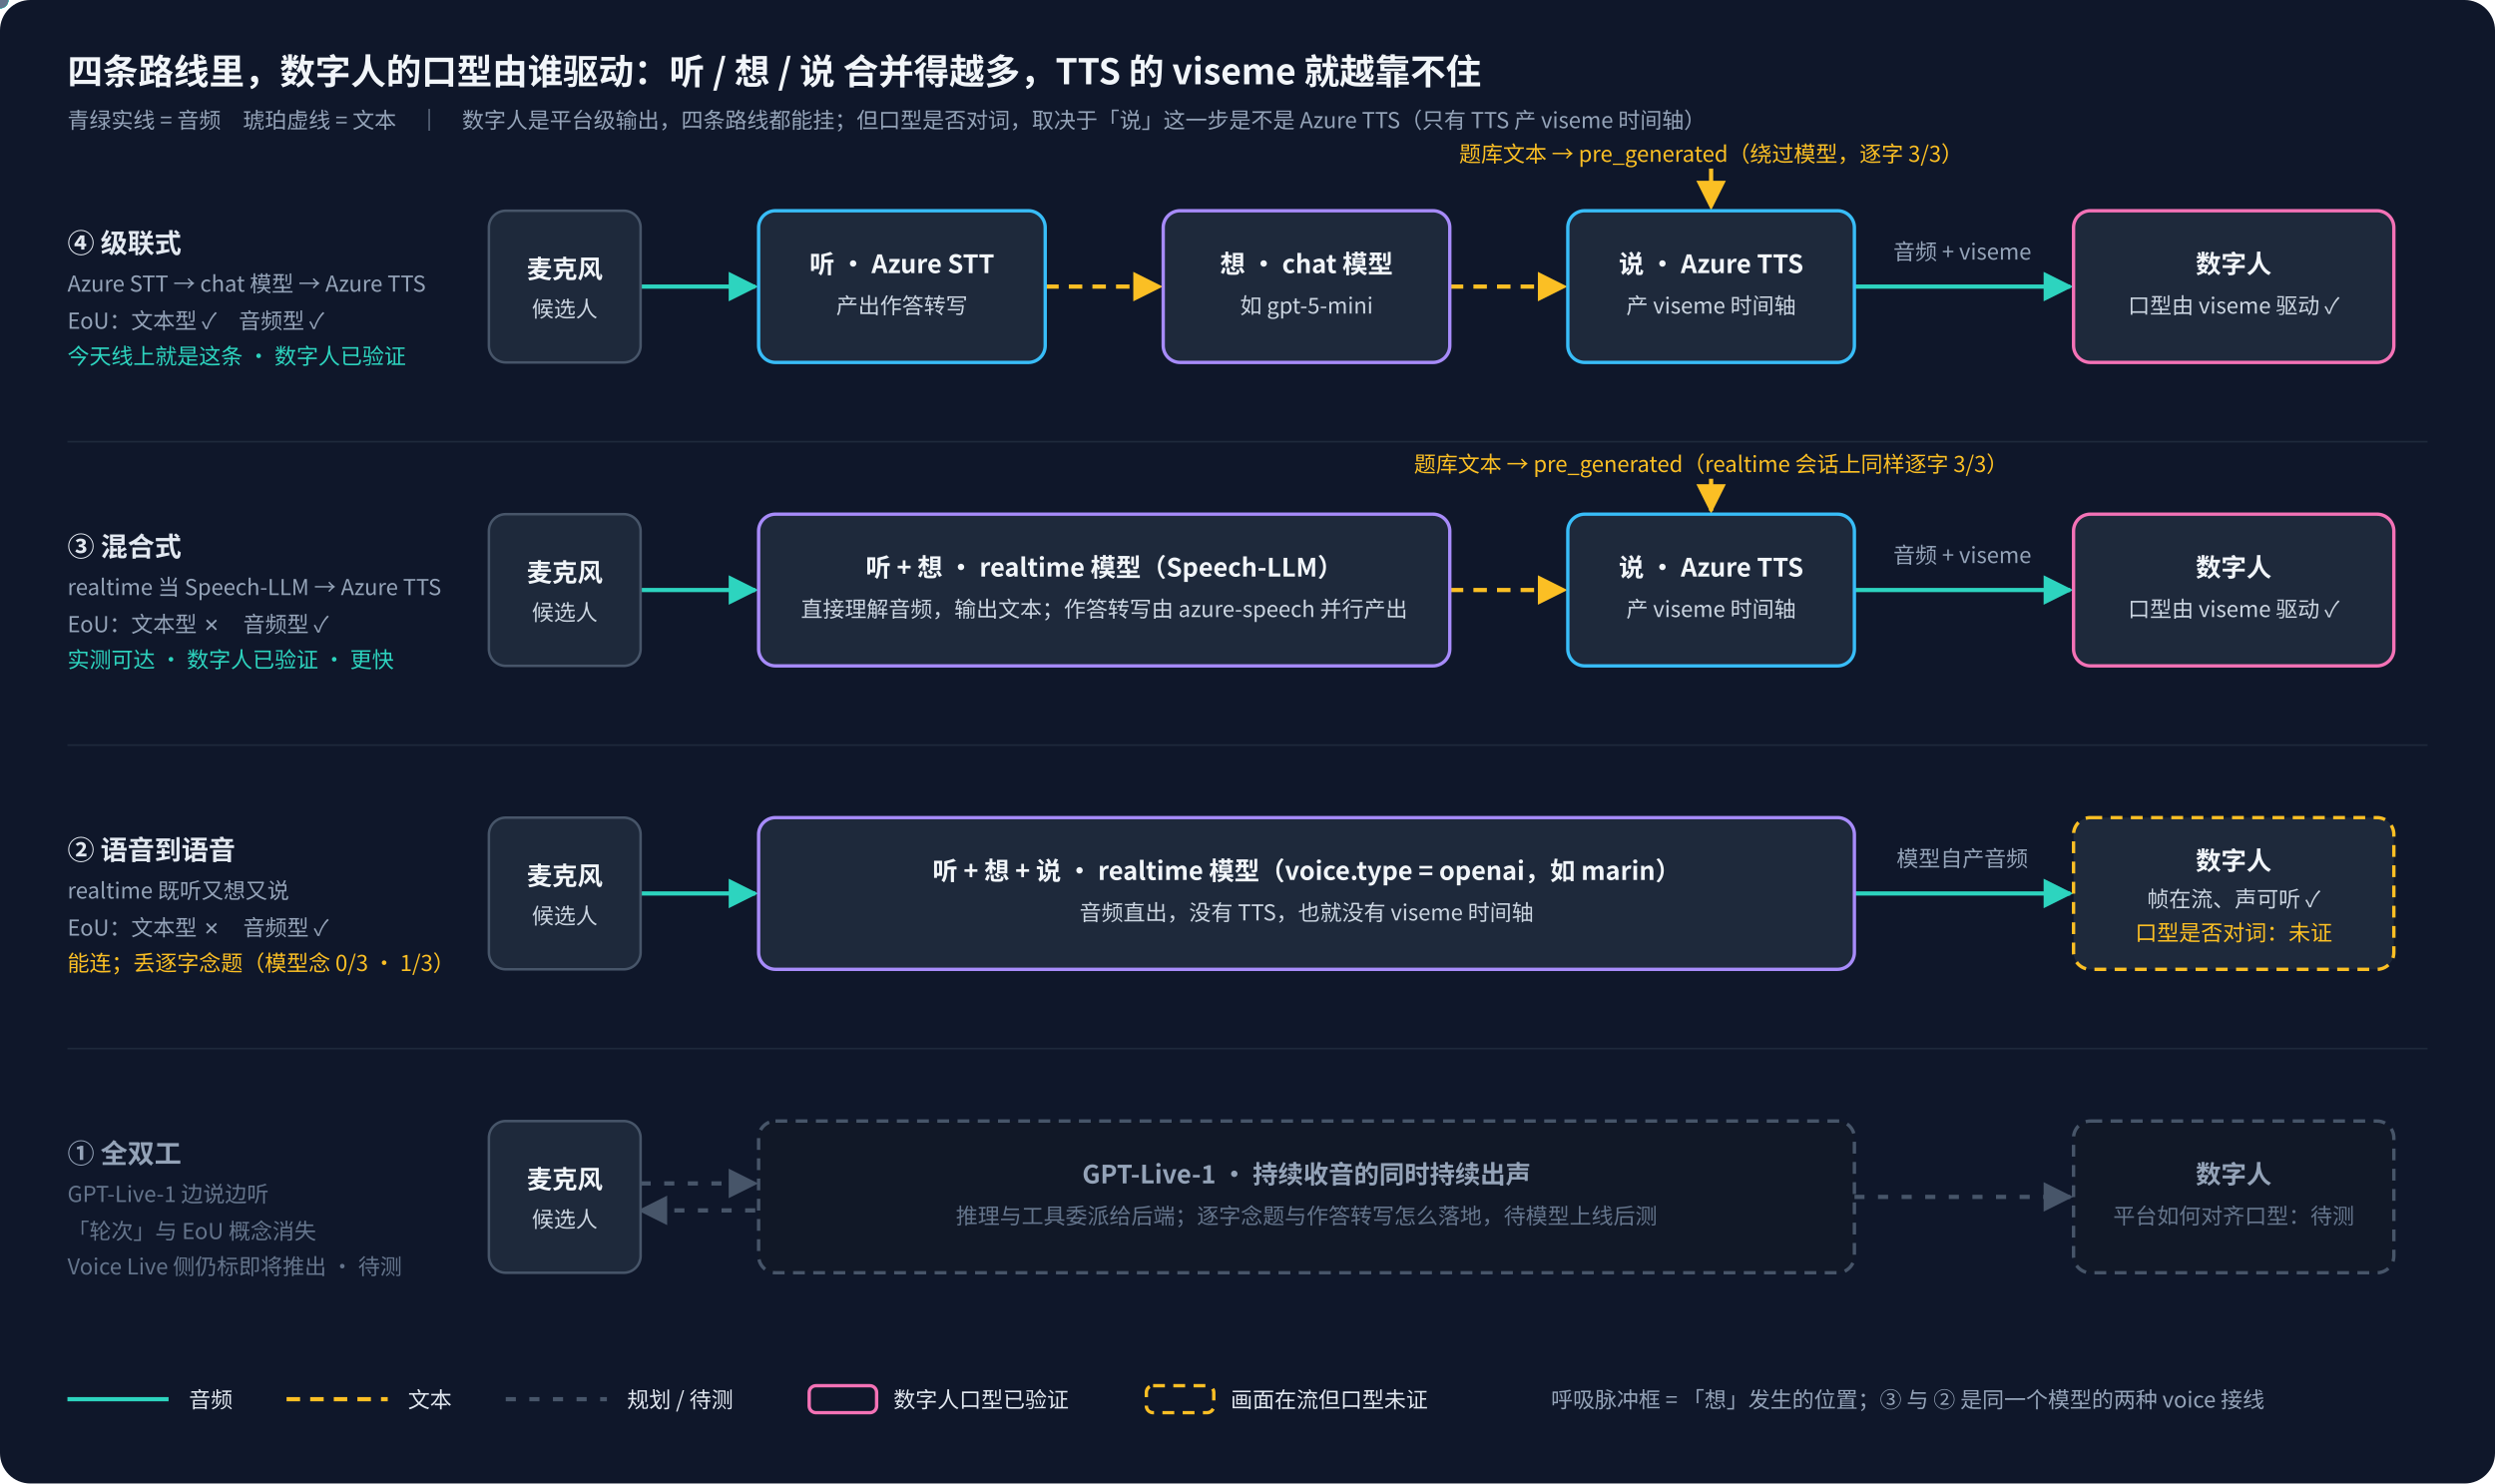
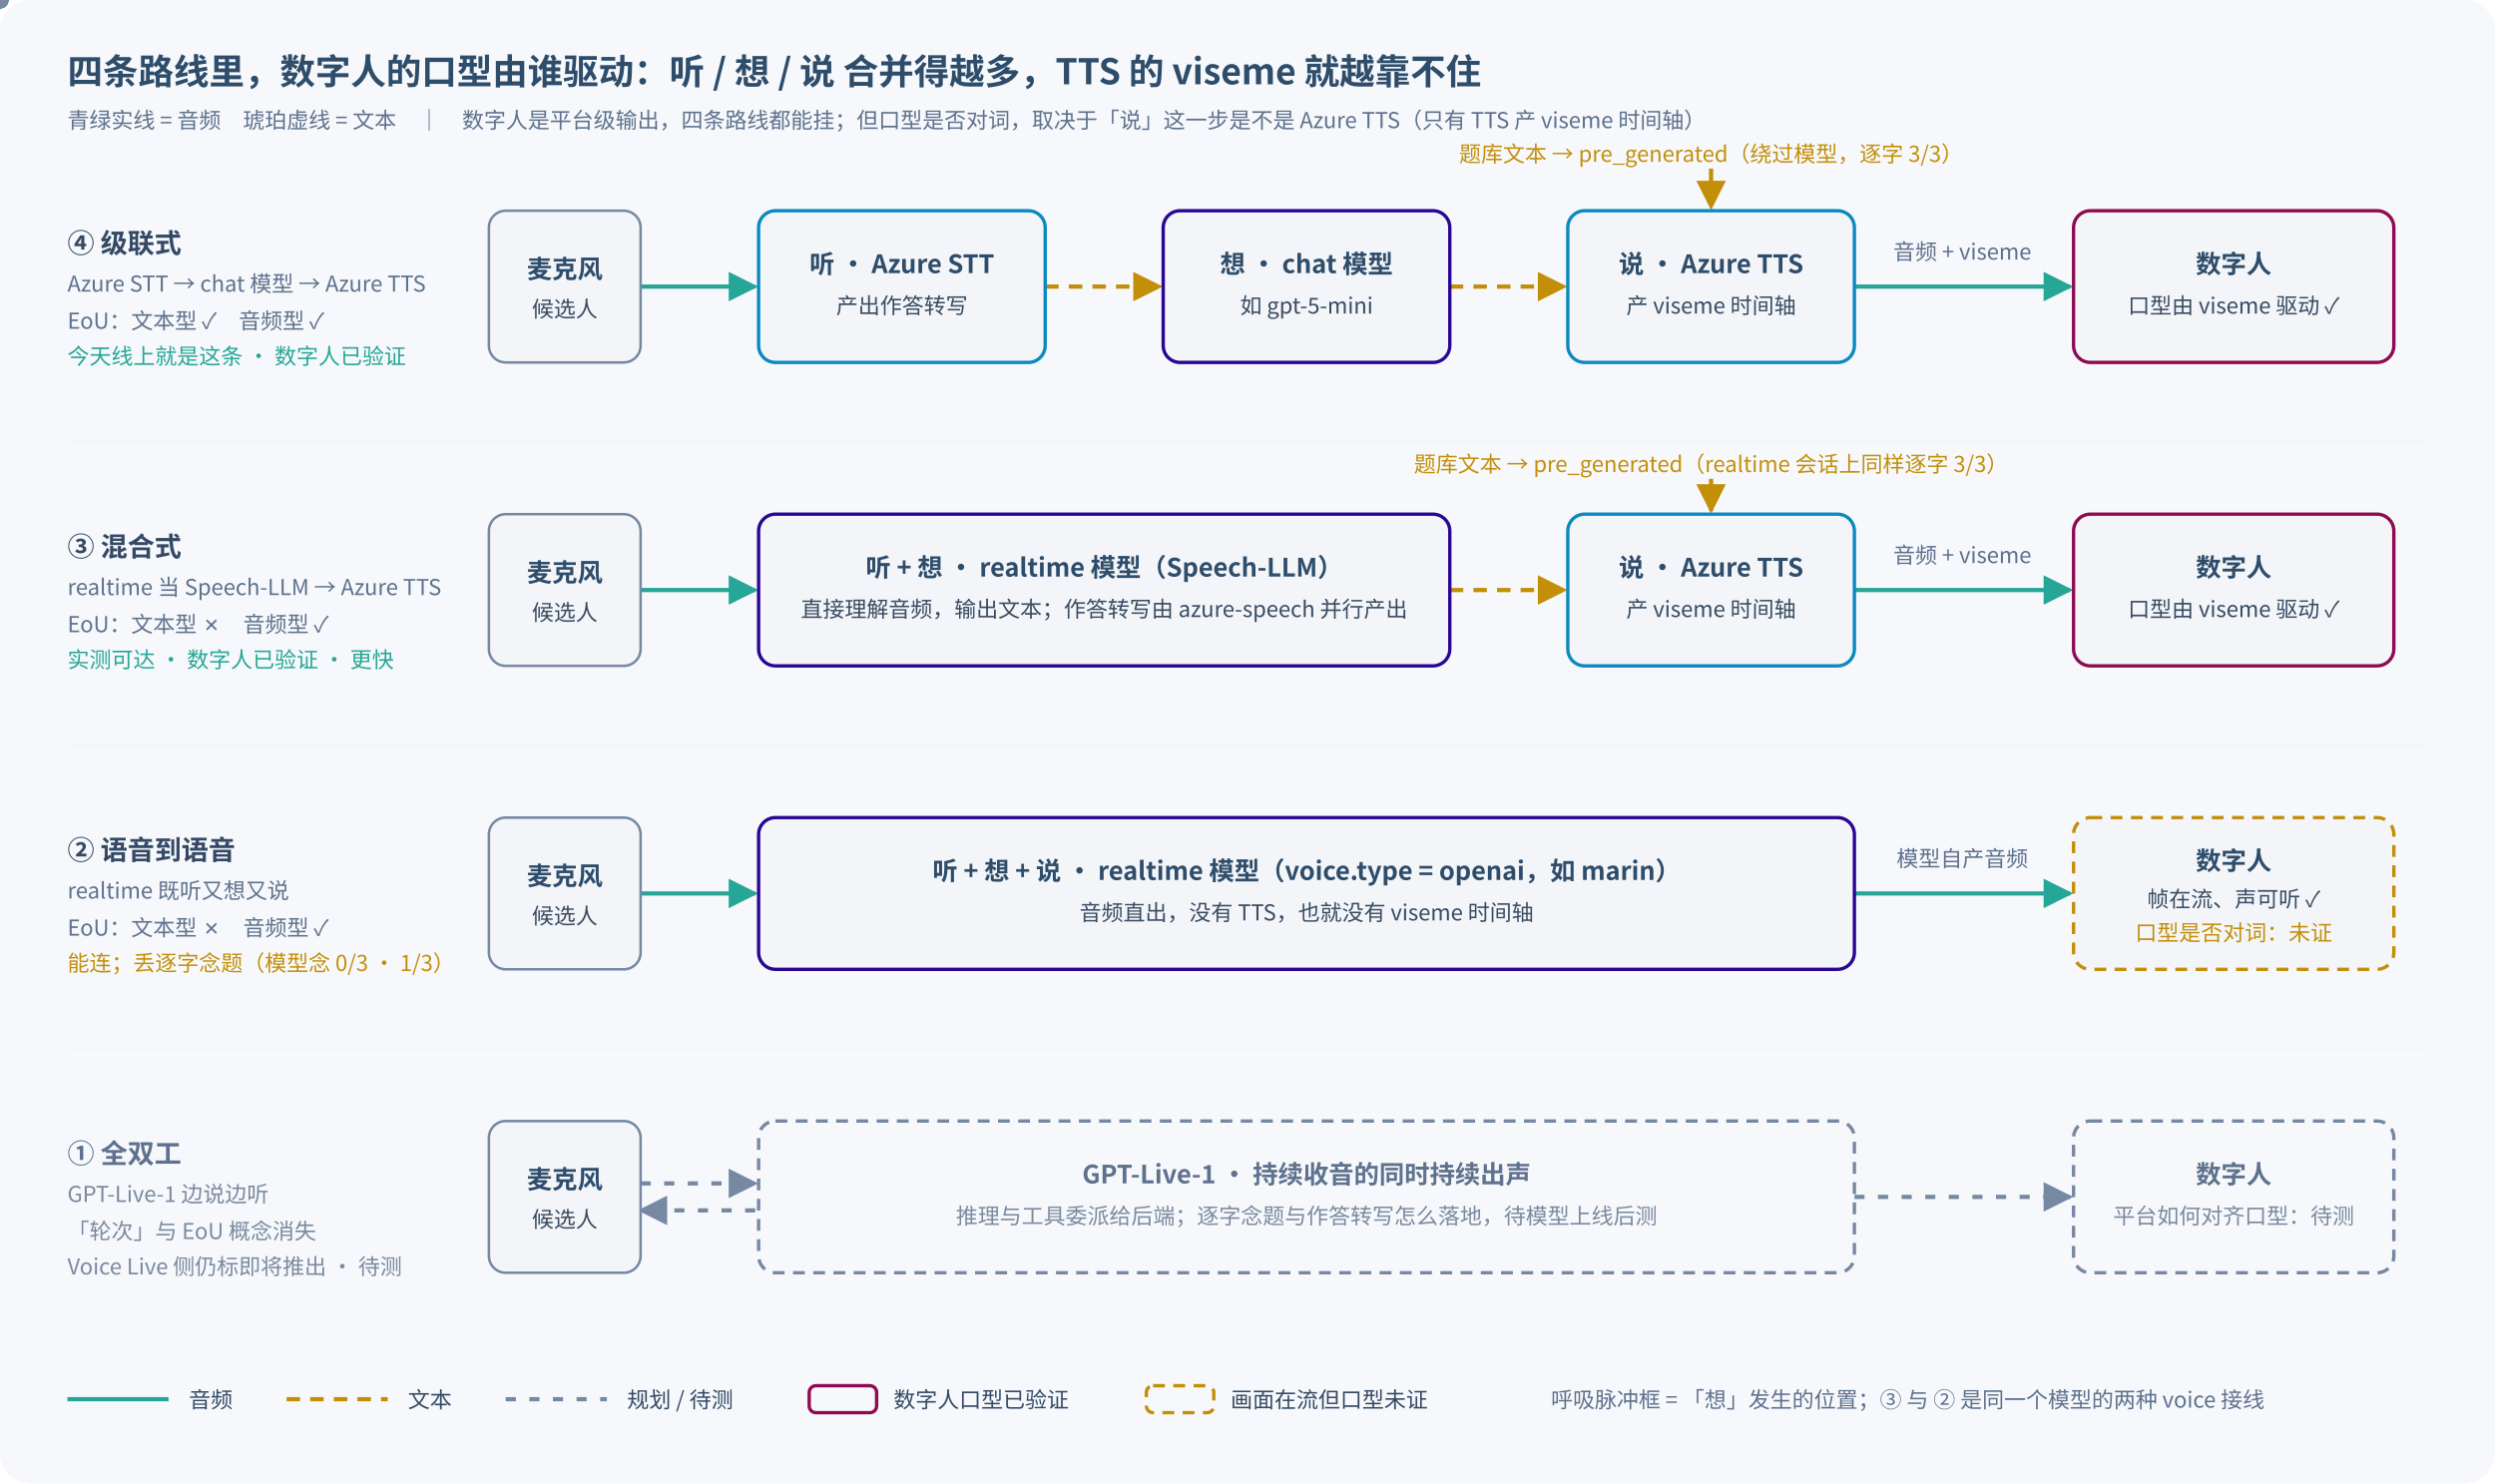
<svg xmlns="http://www.w3.org/2000/svg" width="1480" height="880" viewBox="0 0 1480 880" font-family="-apple-system, 'PingFang SC', 'Hiragino Sans GB', 'Noto Sans CJK SC', 'Helvetica Neue', Arial, sans-serif">
  <style>
-     .title { font-size: 21px; font-weight: 700; fill: #f1f5f9; }
-     .sub { font-size: 13px; fill: #94a3b8; }
-     .lane-t { font-size: 16px; font-weight: 700; fill: #e2e8f0; }
-     .lane-s { font-size: 13px; fill: #94a3b8; }
-     .lane-ok { font-size: 13px; fill: #2dd4bf; }
-     .lane-warn { font-size: 13px; fill: #fbbf24; }
-     .lane-plan { font-size: 13px; fill: #64748b; }
-     .box-t { font-size: 15px; font-weight: 700; fill: #f1f5f9; text-anchor: middle; }
-     .box-s { font-size: 13px; fill: #cbd5e1; text-anchor: middle; }
-     .box-plan { fill: #94a3b8; }
-     .seg-l { font-size: 13px; fill: #fbbf24; text-anchor: middle; }
-     .pre-l { font-size: 13px; fill: #fbbf24; text-anchor: middle; }
-     .audio { stroke: #2dd4bf; stroke-width: 2.5; fill: none; }
-     .text { stroke: #fbbf24; stroke-width: 2.5; fill: none; stroke-dasharray: 8 6; animation: flow 1.2s linear infinite; }
-     .plan { stroke: #475569; stroke-width: 2.5; fill: none; stroke-dasharray: 6 8; }
+     .title { font-size: 21px; font-weight: 700; fill: #2e4d6b; }
+     .sub { font-size: 13px; fill: #5e718d; }
+     .lane-t { font-size: 16px; font-weight: 700; fill: #344965; }
+     .lane-s { font-size: 13px; fill: #5e718d; }
+     .lane-ok { font-size: 13px; fill: #26a696; }
+     .lane-warn { font-size: 13px; fill: #c38f09; }
+     .lane-plan { font-size: 13px; fill: #7a899f; }
+     .box-t { font-size: 15px; font-weight: 700; fill: #2e4d6b; text-anchor: middle; }
+     .box-s { font-size: 13px; fill: #384b61; text-anchor: middle; }
+     .box-plan { fill: #5e718d; }
+     .seg-l { font-size: 13px; fill: #c38f09; text-anchor: middle; }
+     .pre-l { font-size: 13px; fill: #c38f09; text-anchor: middle; }
+     .audio { stroke: #26a696; stroke-width: 2.5; fill: none; }
+     .text { stroke: #c38f09; stroke-width: 2.5; fill: none; stroke-dasharray: 8 6; animation: flow 1.2s linear infinite; }
+     .plan { stroke: #7688a2; stroke-width: 2.5; fill: none; stroke-dasharray: 6 8; }
    .think { animation: breathe 2.4s ease-in-out infinite; }
    .unverified { animation: breathe 1.6s ease-in-out infinite; }
    @keyframes flow { to { stroke-dashoffset: -28; } }
    @keyframes breathe { 0%,100% { stroke-opacity: 0.5; } 50% { stroke-opacity: 1; } }
  </style>
  <defs>
    <marker id="aA" viewBox="0 0 10 10" refX="9" refY="5" markerWidth="7" markerHeight="7" orient="auto">
-       <path d="M0,0 L10,5 L0,10 z" fill="#2dd4bf" />
+       <path d="M0,0 L10,5 L0,10 z" fill="#26a696" />
    </marker>
    <marker id="aT" viewBox="0 0 10 10" refX="9" refY="5" markerWidth="7" markerHeight="7" orient="auto">
-       <path d="M0,0 L10,5 L0,10 z" fill="#fbbf24" />
+       <path d="M0,0 L10,5 L0,10 z" fill="#c38f09" />
    </marker>
    <marker id="aP" viewBox="0 0 10 10" refX="9" refY="5" markerWidth="7" markerHeight="7" orient="auto">
-       <path d="M0,0 L10,5 L0,10 z" fill="#475569" />
+       <path d="M0,0 L10,5 L0,10 z" fill="#7688a2" />
    </marker>
  </defs>
-   <rect width="1480" height="880" rx="18" fill="#0f172a" />
+   <rect width="1480" height="880" rx="18" fill="#f6f8fb" />
  <text x="40" y="50" class="title">四条路线里，数字人的口型由谁驱动：听 / 想 / 说 合并得越多，TTS 的 viseme 就越靠不住</text>
  <text x="40" y="76" class="sub">青绿实线 = 音频　琥珀虚线 = 文本　｜　数字人是平台级输出，四条路线都能挂；但口型是否对词，取决于「说」这一步是不是 Azure TTS（只有 TTS 产 viseme 时间轴）</text>
-   <line x1="40" y1="262" x2="1440" y2="262" stroke="#1e293b" />
-   <line x1="40" y1="442" x2="1440" y2="442" stroke="#1e293b" />
-   <line x1="40" y1="622" x2="1440" y2="622" stroke="#1e293b" />
+   <line x1="40" y1="262" x2="1440" y2="262" stroke="#f3f5f9" />
+   <line x1="40" y1="442" x2="1440" y2="442" stroke="#f3f5f9" />
+   <line x1="40" y1="622" x2="1440" y2="622" stroke="#f3f5f9" />
  <text x="40" y="150" class="lane-t">④ 级联式</text>
  <text x="40" y="173" class="lane-s">Azure STT → chat 模型 → Azure TTS</text>
  <text x="40" y="195" class="lane-s">EoU：文本型 ✓　音频型 ✓</text>
  <text x="40" y="216" class="lane-ok">今天线上就是这条 · 数字人已验证</text>
  <text x="1015" y="96" class="pre-l">题库文本 → pre_generated（绕过模型，逐字 3/3）</text>
  <line x1="1015" y1="100" x2="1015" y2="123" class="text" marker-end="url(#aT)" />
  <line x1="380" y1="170" x2="448" y2="170" class="audio" marker-end="url(#aA)" />
  <line x1="620" y1="170" x2="688" y2="170" class="text" marker-end="url(#aT)" />
  <line x1="860" y1="170" x2="928" y2="170" class="text" marker-end="url(#aT)" />
  <line x1="1100" y1="170" x2="1228" y2="170" class="audio" marker-end="url(#aA)" />
  <text x="1164" y="154" class="sub" text-anchor="middle">音频 + viseme</text>
-   <circle r="5" fill="#2dd4bf">
+   <circle r="5" fill="#26a696">
    <animateMotion dur="3.4s" repeatCount="indefinite" path="M380,170 L1230,170" />
-     <animate attributeName="fill" calcMode="discrete" keyTimes="0;0.282;0.647" values="#2dd4bf;#fbbf24;#2dd4bf" dur="3.4s" repeatCount="indefinite" />
+     <animate attributeName="fill" calcMode="discrete" keyTimes="0;0.282;0.647" values="#26a696;#c38f09;#26a696" dur="3.4s" repeatCount="indefinite" />
  </circle>
-   <circle r="5" fill="#2dd4bf">
+   <circle r="5" fill="#26a696">
    <animateMotion dur="3.4s" begin="1.7s" repeatCount="indefinite" path="M380,170 L1230,170" />
-     <animate attributeName="fill" calcMode="discrete" keyTimes="0;0.282;0.647" values="#2dd4bf;#fbbf24;#2dd4bf" dur="3.4s" begin="1.7s" repeatCount="indefinite" />
+     <animate attributeName="fill" calcMode="discrete" keyTimes="0;0.282;0.647" values="#26a696;#c38f09;#26a696" dur="3.4s" begin="1.7s" repeatCount="indefinite" />
  </circle>
-   <rect x="290" y="125" width="90" height="90" rx="10" fill="#1e293b" stroke="#475569" stroke-width="1.5" />
+   <rect x="290" y="125" width="90" height="90" rx="10" fill="#f3f5f9" stroke="#7688a2" stroke-width="1.5" />
  <text x="335" y="165" class="box-t">麦克风</text>
  <text x="335" y="188" class="box-s">候选人</text>
-   <rect x="450" y="125" width="170" height="90" rx="10" fill="#1e293b" stroke="#38bdf8" stroke-width="2" />
+   <rect x="450" y="125" width="170" height="90" rx="10" fill="#f3f5f9" stroke="#0c89c0" stroke-width="2" />
  <text x="535" y="162" class="box-t">听 · Azure STT</text>
  <text x="535" y="186" class="box-s">产出作答转写</text>
-   <rect x="690" y="125" width="170" height="90" rx="10" fill="#1e293b" stroke="#a78bfa" stroke-width="2" class="think" />
+   <rect x="690" y="125" width="170" height="90" rx="10" fill="#f3f5f9" stroke="#2a0693" stroke-width="2" class="think" />
  <text x="775" y="162" class="box-t">想 · chat 模型</text>
  <text x="775" y="186" class="box-s">如 gpt-5-mini</text>
-   <rect x="930" y="125" width="170" height="90" rx="10" fill="#1e293b" stroke="#38bdf8" stroke-width="2" />
+   <rect x="930" y="125" width="170" height="90" rx="10" fill="#f3f5f9" stroke="#0c89c0" stroke-width="2" />
  <text x="1015" y="162" class="box-t">说 · Azure TTS</text>
  <text x="1015" y="186" class="box-s">产 viseme 时间轴</text>
-   <rect x="1230" y="125" width="190" height="90" rx="10" fill="#1e293b" stroke="#f472b6" stroke-width="2" />
+   <rect x="1230" y="125" width="190" height="90" rx="10" fill="#f3f5f9" stroke="#8e0b50" stroke-width="2" />
  <text x="1325" y="162" class="box-t">数字人</text>
  <text x="1325" y="186" class="box-s">口型由 viseme 驱动 ✓</text>
  <text x="40" y="330" class="lane-t">③ 混合式</text>
  <text x="40" y="353" class="lane-s">realtime 当 Speech-LLM → Azure TTS</text>
  <text x="40" y="375" class="lane-s">EoU：文本型 ✗　音频型 ✓</text>
  <text x="40" y="396" class="lane-ok">实测可达 · 数字人已验证 · 更快</text>
  <text x="1015" y="280" class="pre-l">题库文本 → pre_generated（realtime 会话上同样逐字 3/3）</text>
  <line x1="1015" y1="284" x2="1015" y2="303" class="text" marker-end="url(#aT)" />
  <line x1="380" y1="350" x2="448" y2="350" class="audio" marker-end="url(#aA)" />
  <line x1="860" y1="350" x2="928" y2="350" class="text" marker-end="url(#aT)" />
  <line x1="1100" y1="350" x2="1228" y2="350" class="audio" marker-end="url(#aA)" />
  <text x="1164" y="334" class="sub" text-anchor="middle">音频 + viseme</text>
-   <circle r="5" fill="#2dd4bf">
+   <circle r="5" fill="#26a696">
    <animateMotion dur="3.4s" repeatCount="indefinite" path="M380,350 L1230,350" />
-     <animate attributeName="fill" calcMode="discrete" keyTimes="0;0.565;0.647" values="#2dd4bf;#fbbf24;#2dd4bf" dur="3.4s" repeatCount="indefinite" />
+     <animate attributeName="fill" calcMode="discrete" keyTimes="0;0.565;0.647" values="#26a696;#c38f09;#26a696" dur="3.4s" repeatCount="indefinite" />
  </circle>
-   <circle r="5" fill="#2dd4bf">
+   <circle r="5" fill="#26a696">
    <animateMotion dur="3.4s" begin="1.7s" repeatCount="indefinite" path="M380,350 L1230,350" />
-     <animate attributeName="fill" calcMode="discrete" keyTimes="0;0.565;0.647" values="#2dd4bf;#fbbf24;#2dd4bf" dur="3.4s" begin="1.7s" repeatCount="indefinite" />
+     <animate attributeName="fill" calcMode="discrete" keyTimes="0;0.565;0.647" values="#26a696;#c38f09;#26a696" dur="3.4s" begin="1.7s" repeatCount="indefinite" />
  </circle>
-   <rect x="290" y="305" width="90" height="90" rx="10" fill="#1e293b" stroke="#475569" stroke-width="1.5" />
+   <rect x="290" y="305" width="90" height="90" rx="10" fill="#f3f5f9" stroke="#7688a2" stroke-width="1.5" />
  <text x="335" y="345" class="box-t">麦克风</text>
  <text x="335" y="368" class="box-s">候选人</text>
-   <rect x="450" y="305" width="410" height="90" rx="10" fill="#1e293b" stroke="#a78bfa" stroke-width="2" class="think" />
+   <rect x="450" y="305" width="410" height="90" rx="10" fill="#f3f5f9" stroke="#2a0693" stroke-width="2" class="think" />
  <text x="655" y="342" class="box-t">听 + 想 · realtime 模型（Speech-LLM）</text>
  <text x="655" y="366" class="box-s">直接理解音频，输出文本；作答转写由 azure-speech 并行产出</text>
-   <rect x="930" y="305" width="170" height="90" rx="10" fill="#1e293b" stroke="#38bdf8" stroke-width="2" />
+   <rect x="930" y="305" width="170" height="90" rx="10" fill="#f3f5f9" stroke="#0c89c0" stroke-width="2" />
  <text x="1015" y="342" class="box-t">说 · Azure TTS</text>
  <text x="1015" y="366" class="box-s">产 viseme 时间轴</text>
-   <rect x="1230" y="305" width="190" height="90" rx="10" fill="#1e293b" stroke="#f472b6" stroke-width="2" />
+   <rect x="1230" y="305" width="190" height="90" rx="10" fill="#f3f5f9" stroke="#8e0b50" stroke-width="2" />
  <text x="1325" y="342" class="box-t">数字人</text>
  <text x="1325" y="366" class="box-s">口型由 viseme 驱动 ✓</text>
  <text x="40" y="510" class="lane-t">② 语音到语音</text>
  <text x="40" y="533" class="lane-s">realtime 既听又想又说</text>
  <text x="40" y="555" class="lane-s">EoU：文本型 ✗　音频型 ✓</text>
  <text x="40" y="576" class="lane-warn">能连；丢逐字念题（模型念 0/3 · 1/3）</text>
  <line x1="380" y1="530" x2="448" y2="530" class="audio" marker-end="url(#aA)" />
  <line x1="1100" y1="530" x2="1228" y2="530" class="audio" marker-end="url(#aA)" />
  <text x="1164" y="514" class="sub" text-anchor="middle">模型自产音频</text>
-   <circle r="5" fill="#2dd4bf">
+   <circle r="5" fill="#26a696">
    <animateMotion dur="3.4s" repeatCount="indefinite" path="M380,530 L1230,530" />
  </circle>
-   <circle r="5" fill="#2dd4bf">
+   <circle r="5" fill="#26a696">
    <animateMotion dur="3.4s" begin="1.7s" repeatCount="indefinite" path="M380,530 L1230,530" />
  </circle>
-   <rect x="290" y="485" width="90" height="90" rx="10" fill="#1e293b" stroke="#475569" stroke-width="1.5" />
+   <rect x="290" y="485" width="90" height="90" rx="10" fill="#f3f5f9" stroke="#7688a2" stroke-width="1.5" />
  <text x="335" y="525" class="box-t">麦克风</text>
  <text x="335" y="548" class="box-s">候选人</text>
-   <rect x="450" y="485" width="650" height="90" rx="10" fill="#1e293b" stroke="#a78bfa" stroke-width="2" class="think" />
+   <rect x="450" y="485" width="650" height="90" rx="10" fill="#f3f5f9" stroke="#2a0693" stroke-width="2" class="think" />
  <text x="775" y="522" class="box-t">听 + 想 + 说 · realtime 模型（voice.type = openai，如 marin）</text>
  <text x="775" y="546" class="box-s">音频直出，没有 TTS，也就没有 viseme 时间轴</text>
-   <rect x="1230" y="485" width="190" height="90" rx="10" fill="#1e293b" stroke="#fbbf24" stroke-width="2" stroke-dasharray="7 5" class="unverified" />
+   <rect x="1230" y="485" width="190" height="90" rx="10" fill="#f3f5f9" stroke="#c38f09" stroke-width="2" stroke-dasharray="7 5" class="unverified" />
  <text x="1325" y="516" class="box-t">数字人</text>
  <text x="1325" y="538" class="box-s">帧在流、声可听 ✓</text>
-   <text x="1325" y="558" class="box-s" style="fill:#fbbf24">口型是否对词：未证</text>
-   <text x="40" y="690" class="lane-t" style="fill:#94a3b8">① 全双工</text>
+   <text x="1325" y="558" class="box-s" style="fill:#c38f09">口型是否对词：未证</text>
+   <text x="40" y="690" class="lane-t" style="fill:#5e718d">① 全双工</text>
  <text x="40" y="713" class="lane-plan">GPT-Live-1 边说边听</text>
  <text x="40" y="735" class="lane-plan">「轮次」与 EoU 概念消失</text>
  <text x="40" y="756" class="lane-plan">Voice Live 侧仍标即将推出 · 待测</text>
  <line x1="380" y1="702" x2="448" y2="702" class="plan" marker-end="url(#aP)" />
  <line x1="448" y1="718" x2="380" y2="718" class="plan" marker-end="url(#aP)" />
  <line x1="1100" y1="710" x2="1228" y2="710" class="plan" marker-end="url(#aP)" />
-   <circle r="5" fill="#64748b">
+   <circle r="5" fill="#7a899f">
    <animateMotion dur="4s" repeatCount="indefinite" path="M380,702 L1230,702" />
  </circle>
-   <rect x="290" y="665" width="90" height="90" rx="10" fill="#1e293b" stroke="#475569" stroke-width="1.5" />
+   <rect x="290" y="665" width="90" height="90" rx="10" fill="#f3f5f9" stroke="#7688a2" stroke-width="1.5" />
  <text x="335" y="705" class="box-t">麦克风</text>
  <text x="335" y="728" class="box-s">候选人</text>
-   <rect x="450" y="665" width="650" height="90" rx="10" fill="#111827" stroke="#475569" stroke-width="2" stroke-dasharray="7 5" />
+   <rect x="450" y="665" width="650" height="90" rx="10" fill="#f6f8fb" stroke="#7688a2" stroke-width="2" stroke-dasharray="7 5" />
  <text x="775" y="702" class="box-t box-plan">GPT-Live-1 · 持续收音的同时持续出声</text>
-   <text x="775" y="726" class="box-s" style="fill:#64748b">推理与工具委派给后端；逐字念题与作答转写怎么落地，待模型上线后测</text>
-   <rect x="1230" y="665" width="190" height="90" rx="10" fill="#111827" stroke="#475569" stroke-width="2" stroke-dasharray="7 5" />
+   <text x="775" y="726" class="box-s" style="fill:#7a899f">推理与工具委派给后端；逐字念题与作答转写怎么落地，待模型上线后测</text>
+   <rect x="1230" y="665" width="190" height="90" rx="10" fill="#f6f8fb" stroke="#7688a2" stroke-width="2" stroke-dasharray="7 5" />
  <text x="1325" y="702" class="box-t box-plan">数字人</text>
-   <text x="1325" y="726" class="box-s" style="fill:#64748b">平台如何对齐口型：待测</text>
+   <text x="1325" y="726" class="box-s" style="fill:#7a899f">平台如何对齐口型：待测</text>
  <line x1="40" y1="830" x2="100" y2="830" class="audio" />
-   <text x="112" y="835" class="sub" style="fill:#e2e8f0">音频</text>
+   <text x="112" y="835" class="sub" style="fill:#344965">音频</text>
  <line x1="170" y1="830" x2="230" y2="830" class="text" />
-   <text x="242" y="835" class="sub" style="fill:#e2e8f0">文本</text>
+   <text x="242" y="835" class="sub" style="fill:#344965">文本</text>
  <line x1="300" y1="830" x2="360" y2="830" class="plan" />
-   <text x="372" y="835" class="sub" style="fill:#e2e8f0">规划 / 待测</text>
-   <rect x="480" y="822" width="40" height="16" rx="4" fill="none" stroke="#f472b6" stroke-width="2" />
-   <text x="530" y="835" class="sub" style="fill:#e2e8f0">数字人口型已验证</text>
-   <rect x="680" y="822" width="40" height="16" rx="4" fill="none" stroke="#fbbf24" stroke-width="2" stroke-dasharray="7 5" />
-   <text x="730" y="835" class="sub" style="fill:#e2e8f0">画面在流但口型未证</text>
+   <text x="372" y="835" class="sub" style="fill:#344965">规划 / 待测</text>
+   <rect x="480" y="822" width="40" height="16" rx="4" fill="none" stroke="#8e0b50" stroke-width="2" />
+   <text x="530" y="835" class="sub" style="fill:#344965">数字人口型已验证</text>
+   <rect x="680" y="822" width="40" height="16" rx="4" fill="none" stroke="#c38f09" stroke-width="2" stroke-dasharray="7 5" />
+   <text x="730" y="835" class="sub" style="fill:#344965">画面在流但口型未证</text>
  <text x="920" y="835" class="sub">呼吸脉冲框 = 「想」发生的位置；③ 与 ② 是同一个模型的两种 voice 接线</text>
</svg>
